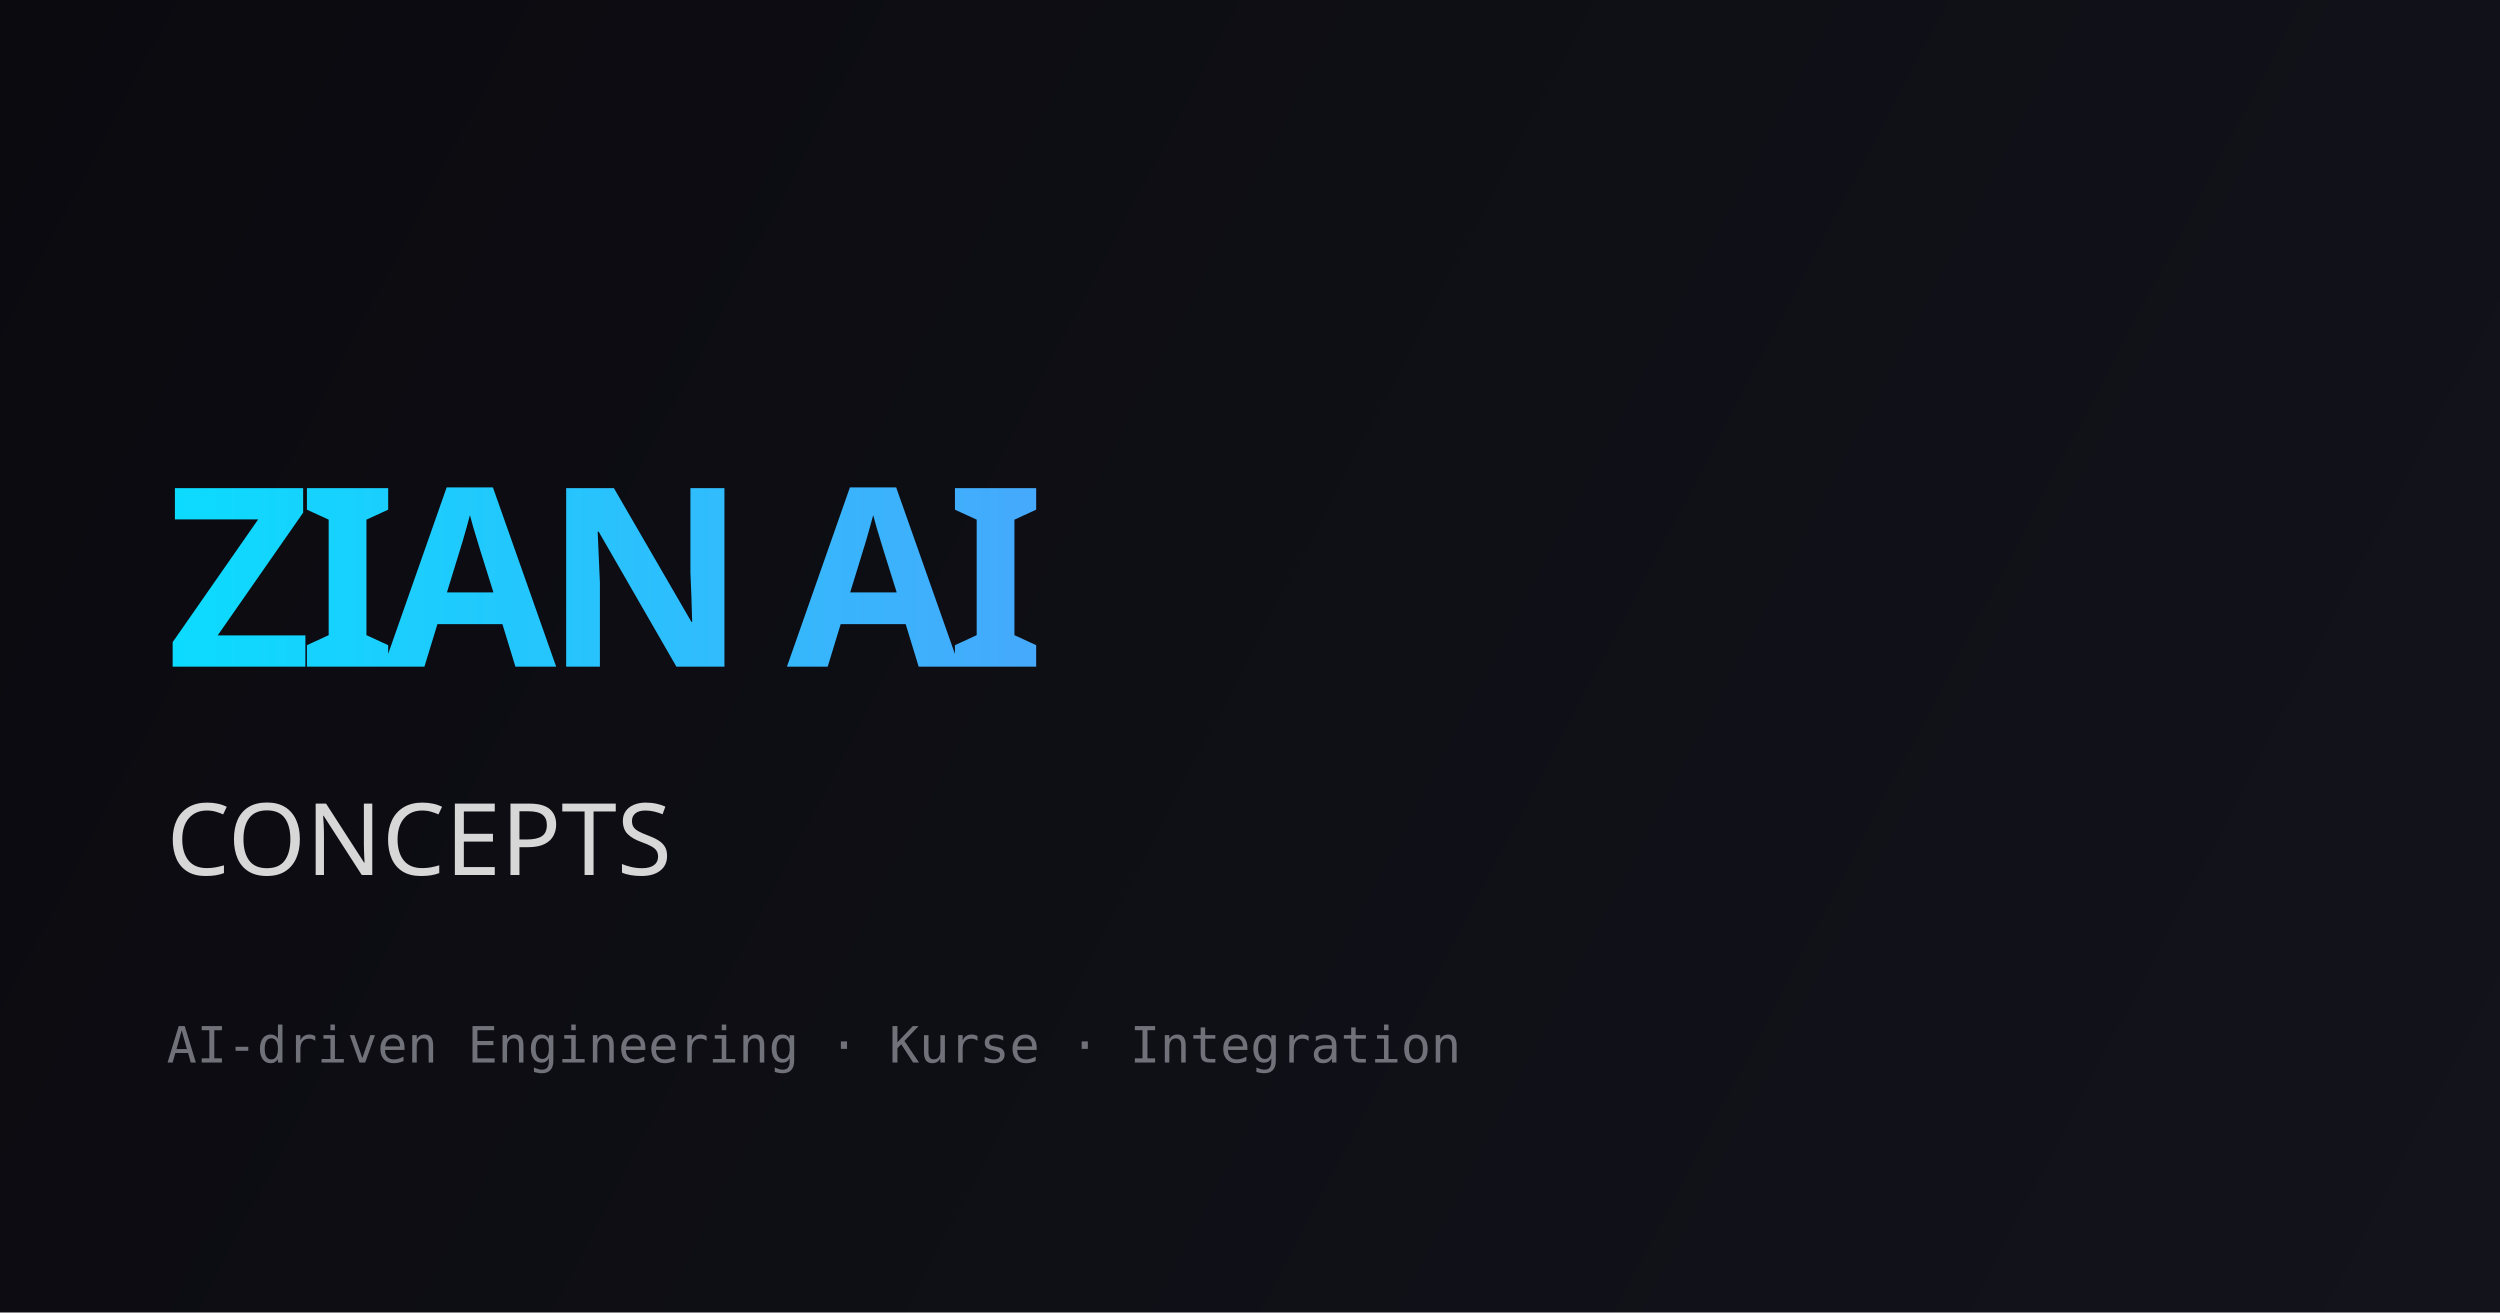
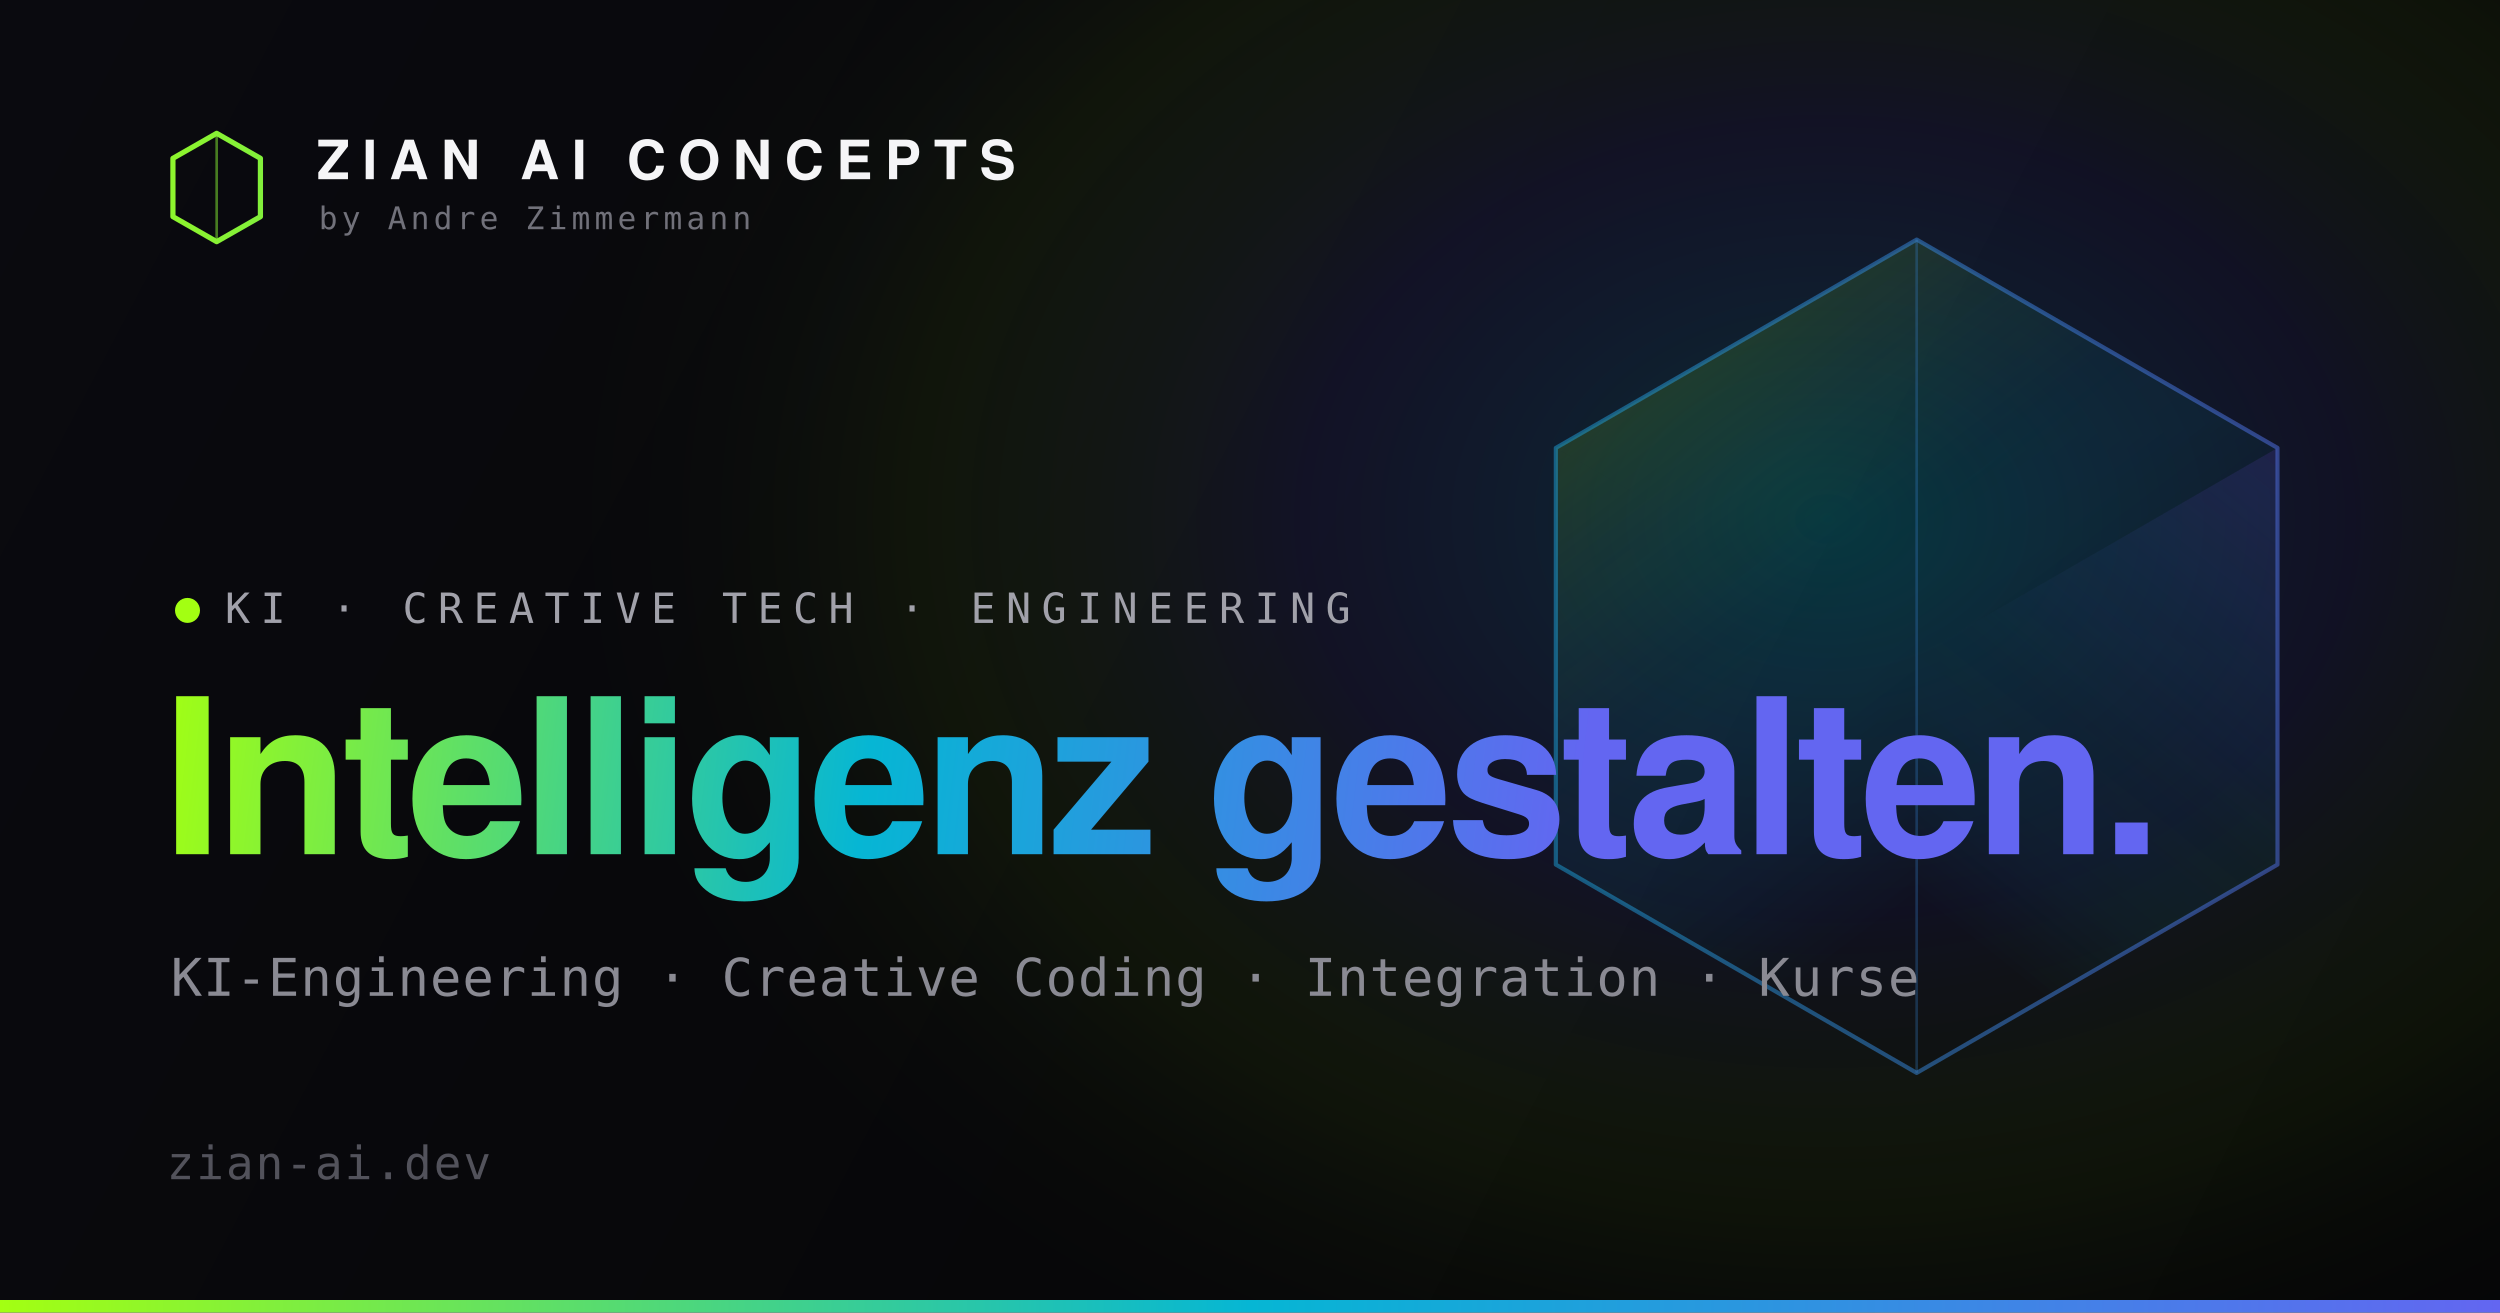
- <svg xmlns="http://www.w3.org/2000/svg" viewBox="0 0 1200 630" fill="none">
+ <svg xmlns="http://www.w3.org/2000/svg" width="1200" height="630" viewBox="0 0 1200 630" fill="none">
  <defs>
    <linearGradient id="bg" x1="0" y1="0" x2="1200" y2="630" gradientUnits="userSpaceOnUse">
      <stop offset="0" stop-color="#0a0a0f" />
-       <stop offset="1" stop-color="#13131c" />
+       <stop offset="0.55" stop-color="#070709" />
+       <stop offset="1" stop-color="#050507" />
    </linearGradient>
-     <linearGradient id="g" x1="0" y1="0" x2="1200" y2="0" gradientUnits="userSpaceOnUse">
-       <stop offset="0" stop-color="#00e5ff" />
-       <stop offset="1" stop-color="#a855f7" />
+     <linearGradient id="plasma" x1="80" y1="300" x2="760" y2="380" gradientUnits="userSpaceOnUse">
+       <stop offset="0" stop-color="#a3ff12" />
+       <stop offset="0.5" stop-color="#06b6d4" />
+       <stop offset="1" stop-color="#6366f1" />
+     </linearGradient>
+     <linearGradient id="plasmaBar" x1="0" y1="0" x2="1200" y2="0" gradientUnits="userSpaceOnUse">
+       <stop offset="0" stop-color="#a3ff12" />
+       <stop offset="0.5" stop-color="#06b6d4" />
+       <stop offset="1" stop-color="#6366f1" />
+     </linearGradient>
+     <radialGradient id="aura" cx="50%" cy="50%" r="50%" gradientUnits="objectBoundingBox">
+       <stop offset="0" stop-color="#06b6d4" stop-opacity="0.22" />
+       <stop offset="0.4" stop-color="#6366f1" stop-opacity="0.12" />
+       <stop offset="0.7" stop-color="#a3ff12" stop-opacity="0.05" />
+       <stop offset="1" stop-color="#050507" stop-opacity="0" />
+     </radialGradient>
+     <linearGradient id="facetL" x1="746" y1="200" x2="920" y2="430" gradientUnits="userSpaceOnUse">
+       <stop offset="0" stop-color="#a3ff12" stop-opacity="0.16" />
+       <stop offset="0.5" stop-color="#06b6d4" stop-opacity="0.08" />
+       <stop offset="1" stop-color="#0a0a0f" stop-opacity="0.2" />
+     </linearGradient>
+     <linearGradient id="facetR" x1="1093" y1="215" x2="920" y2="430" gradientUnits="userSpaceOnUse">
+       <stop offset="0" stop-color="#6366f1" stop-opacity="0.20" />
+       <stop offset="0.6" stop-color="#06b6d4" stop-opacity="0.07" />
+       <stop offset="1" stop-color="#0a0a0f" stop-opacity="0.2" />
    </linearGradient>
  </defs>
  <rect width="1200" height="630" fill="url(#bg)" />
-   <text x="80" y="320" font-family="system-ui, sans-serif" font-weight="800" font-size="120" fill="url(#g)" letter-spacing="-6">ZIAN AI</text>
-   <text x="80" y="420" font-family="system-ui, sans-serif" font-weight="500" font-size="48" fill="#fafafa" opacity="0.85">CONCEPTS</text>
-   <text x="80" y="510" font-family="ui-monospace, monospace" font-size="24" fill="#71717a">AI-driven Engineering · Kurse · Integration</text>
+   <ellipse cx="880" cy="250" rx="640" ry="470" fill="url(#aura)" />
+   <g opacity="0.9">
+     <path d="M920 115 L1093.2 215 L920 315 L746.8 215 Z" fill="url(#facetL)" />
+     <path d="M920 315 L1093.2 215 L1093.2 415 L920 515 Z" fill="url(#facetR)" />
+     <path d="M920 315 L746.8 215 L746.8 415 L920 515 Z" fill="url(#facetL)" />
+     <path d="M920 115 L1093.2 215 L1093.2 415 L920 515 L746.8 415 L746.8 215 Z" fill="none" stroke="url(#plasmaBar)" stroke-width="2" stroke-opacity="0.55" stroke-linejoin="round" />
+     <line x1="920" y1="115" x2="920" y2="515" stroke="url(#plasmaBar)" stroke-width="1.25" stroke-opacity="0.3" />
+   </g>
+   <g>
+     <path d="M104 64 L125 76 L125 104 L104 116 L83 104 L83 76 Z" fill="none" stroke="url(#plasmaBar)" stroke-width="2.5" stroke-linejoin="round" />
+     <line x1="104" y1="64" x2="104" y2="116" stroke="url(#plasmaBar)" stroke-width="1.25" stroke-opacity="0.5" />
+     <text x="152" y="86" font-family="'Helvetica Neue', Helvetica, Arial, sans-serif" font-weight="700" font-size="26" letter-spacing="6" fill="#f5f5f7">ZIAN AI CONCEPTS</text>
+     <text x="153" y="110" font-family="'SF Mono', ui-monospace, 'DejaVu Sans Mono', monospace" font-size="15" letter-spacing="2" fill="#71717a">by Andre Zimmermann</text>
+   </g>
+   <g>
+     <circle cx="90" cy="293" r="6" fill="#a3ff12" />
+     <text x="108" y="299" font-family="'SF Mono', ui-monospace, 'DejaVu Sans Mono', monospace" font-size="20" letter-spacing="5" fill="#a1a1aa">KI · CREATIVE TECH · ENGINEERING</text>
+   </g>
+   <text x="78" y="410" font-family="'Helvetica Neue', Helvetica, Arial, sans-serif" font-weight="800" font-size="104" letter-spacing="-3" fill="url(#plasma)">Intelligenz gestalten.</text>
+   <text x="82" y="478" font-family="'SF Mono', ui-monospace, 'DejaVu Sans Mono', monospace" font-size="25" letter-spacing="0.5" fill="#8a8a93">KI-Engineering · Creative Coding · Integration · Kurse</text>
+   <text x="80" y="566" font-family="'SF Mono', ui-monospace, 'DejaVu Sans Mono', monospace" font-size="22" letter-spacing="1" fill="#52525b">zian-ai.dev</text>
+   <rect x="0" y="624" width="1200" height="6" fill="url(#plasmaBar)" />
</svg>
